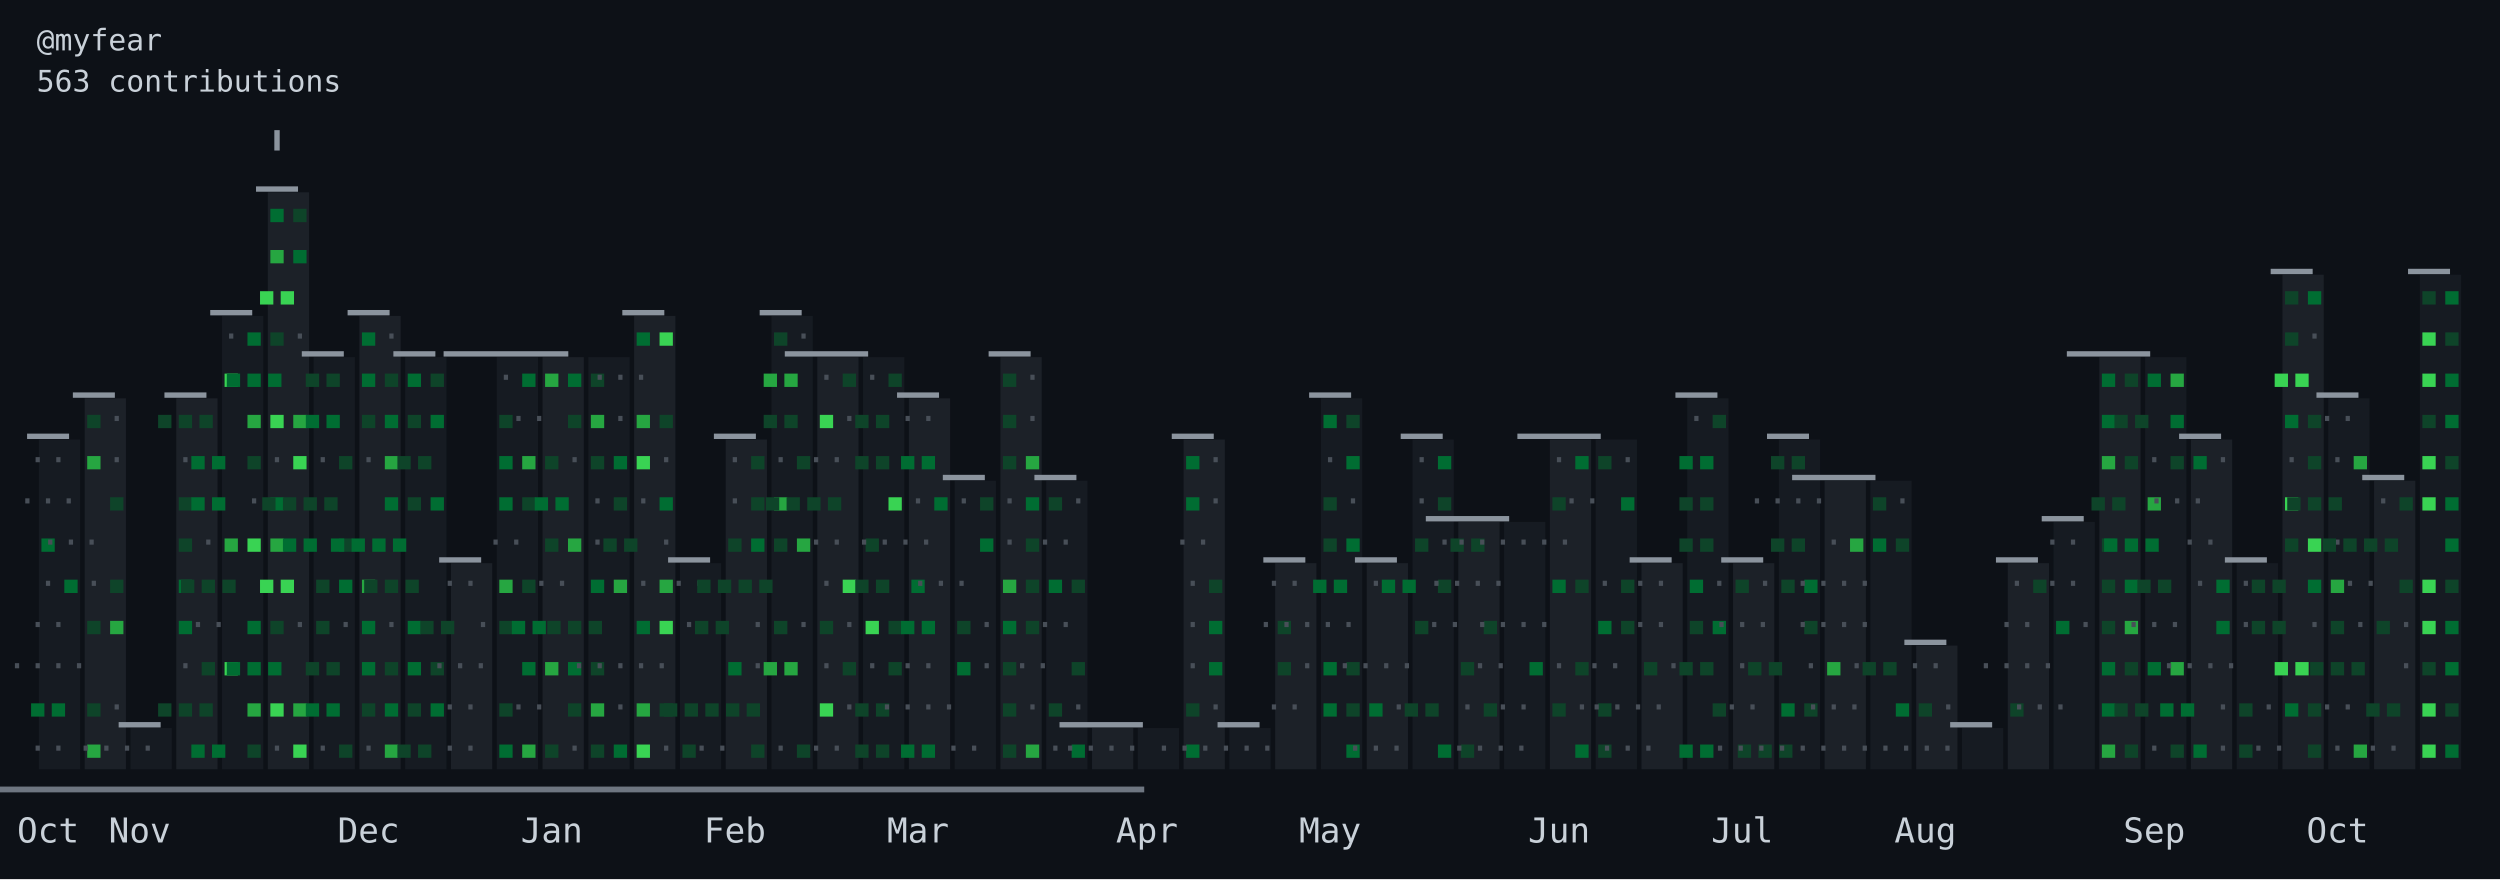
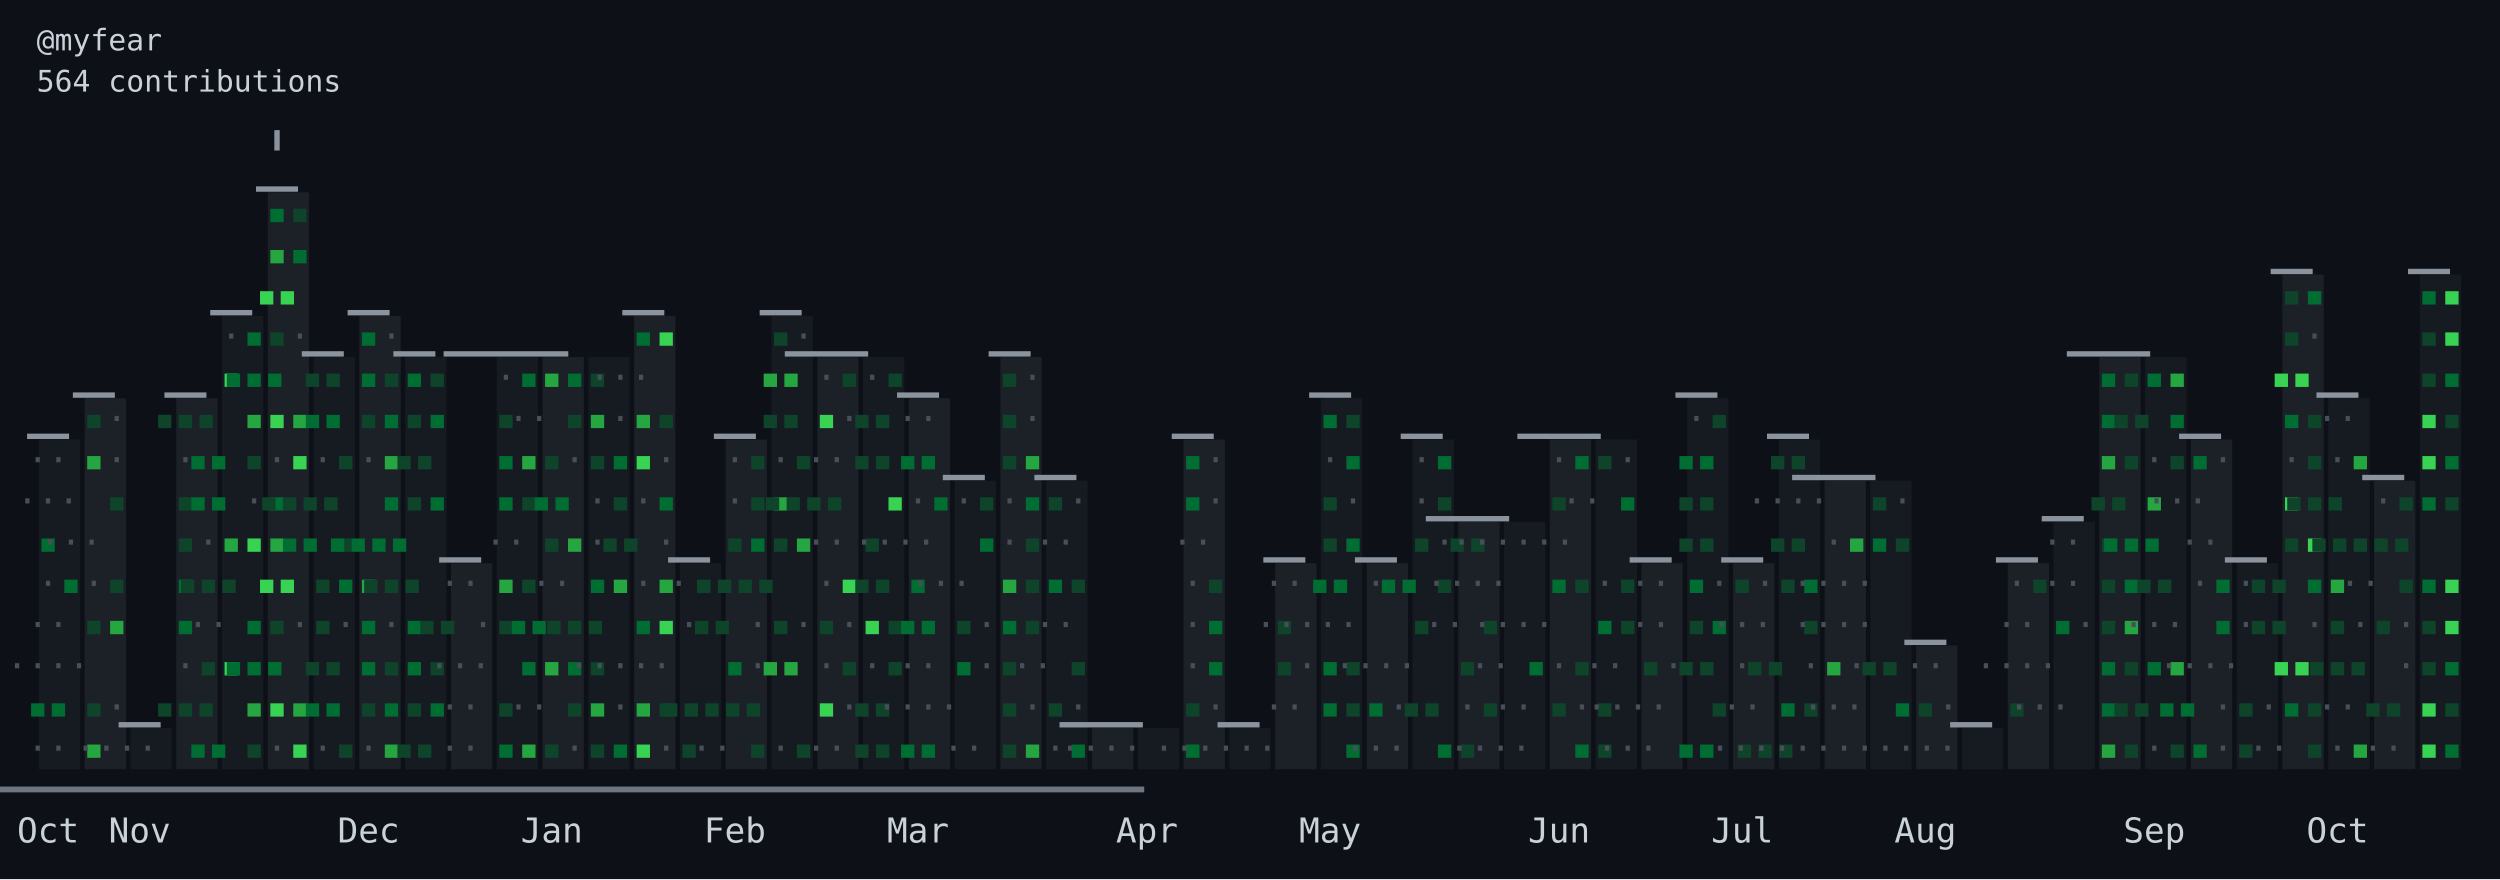
<svg xmlns="http://www.w3.org/2000/svg" width="1092" height="384" viewBox="0 0 1092 384" role="img" aria-labelledby="title desc">
  <rect width="100%" height="100%" fill="#0d1117" />
  <g font-family="ui-monospace, 'SF Mono', Menlo, Consolas, 'DejaVu Sans Mono', monospace" font-size="13" fill="#c9d1d9">
    <text x="16" y="22">@myfear</text>
-     <text x="16" y="40">563 contributions</text>
+     <text x="16" y="40">564 contributions</text>
  </g>
  <rect x="117" y="84" width="18" height="252" fill="#1c2128" />
  <rect x="997" y="120" width="18" height="216" fill="#1c2128" />
  <rect x="1057" y="120" width="18" height="216" fill="#161b22" />
  <rect x="97" y="138" width="18" height="198" fill="#161b22" />
  <rect x="157" y="138" width="18" height="198" fill="#1c2128" />
  <rect x="277" y="138" width="18" height="198" fill="#1c2128" />
  <rect x="337" y="138" width="18" height="198" fill="#161b22" />
  <rect x="137" y="156" width="18" height="180" fill="#161b22" />
  <rect x="177" y="156" width="18" height="180" fill="#161b22" />
  <rect x="217" y="156" width="18" height="180" fill="#161b22" />
  <rect x="237" y="156" width="18" height="180" fill="#1c2128" />
  <rect x="257" y="156" width="18" height="180" fill="#161b22" />
  <rect x="357" y="156" width="18" height="180" fill="#1c2128" />
  <rect x="377" y="156" width="18" height="180" fill="#161b22" />
  <rect x="437" y="156" width="18" height="180" fill="#1c2128" />
  <rect x="917" y="156" width="18" height="180" fill="#1c2128" />
  <rect x="937" y="156" width="18" height="180" fill="#161b22" />
  <rect x="37" y="174" width="18" height="162" fill="#1c2128" />
  <rect x="77" y="174" width="18" height="162" fill="#1c2128" />
  <rect x="397" y="174" width="18" height="162" fill="#1c2128" />
  <rect x="577" y="174" width="18" height="162" fill="#161b22" />
  <rect x="737" y="174" width="18" height="162" fill="#161b22" />
  <rect x="1017" y="174" width="18" height="162" fill="#161b22" />
  <rect x="17" y="192" width="18" height="144" fill="#161b22" />
  <rect x="317" y="192" width="18" height="144" fill="#1c2128" />
  <rect x="517" y="192" width="18" height="144" fill="#1c2128" />
  <rect x="617" y="192" width="18" height="144" fill="#161b22" />
  <rect x="677" y="192" width="18" height="144" fill="#1c2128" />
  <rect x="697" y="192" width="18" height="144" fill="#161b22" />
  <rect x="777" y="192" width="18" height="144" fill="#161b22" />
  <rect x="957" y="192" width="18" height="144" fill="#1c2128" />
  <rect x="417" y="210" width="18" height="126" fill="#161b22" />
  <rect x="457" y="210" width="18" height="126" fill="#161b22" />
  <rect x="797" y="210" width="18" height="126" fill="#1c2128" />
  <rect x="817" y="210" width="18" height="126" fill="#161b22" />
  <rect x="1037" y="210" width="18" height="126" fill="#1c2128" />
  <rect x="637" y="228" width="18" height="108" fill="#1c2128" />
  <rect x="657" y="228" width="18" height="108" fill="#161b22" />
  <rect x="897" y="228" width="18" height="108" fill="#161b22" />
  <rect x="197" y="246" width="18" height="90" fill="#1c2128" />
  <rect x="297" y="246" width="18" height="90" fill="#161b22" />
  <rect x="557" y="246" width="18" height="90" fill="#1c2128" />
  <rect x="597" y="246" width="18" height="90" fill="#1c2128" />
  <rect x="717" y="246" width="18" height="90" fill="#1c2128" />
  <rect x="757" y="246" width="18" height="90" fill="#1c2128" />
  <rect x="877" y="246" width="18" height="90" fill="#1c2128" />
  <rect x="977" y="246" width="18" height="90" fill="#161b22" />
  <rect x="837" y="282" width="18" height="54" fill="#1c2128" />
  <rect x="57" y="318" width="18" height="18" fill="#161b22" />
  <rect x="477" y="318" width="18" height="18" fill="#1c2128" />
  <rect x="497" y="318" width="18" height="18" fill="#161b22" />
  <rect x="537" y="318" width="18" height="18" fill="#161b22" />
  <rect x="857" y="318" width="18" height="18" fill="#161b22" />
  <g font-family="ui-monospace, 'SF Mono', Menlo, Consolas, 'DejaVu Sans Mono', monospace" font-size="15" text-anchor="middle">
    <text x="121" y="62" fill="#8b949e">╻</text>
    <text x="121 131" y="80" fill="#8b949e">▁▁</text>
    <text x="121" y="98" fill="#006d32">▪</text>
    <text x="131" y="98" fill="#0e4429">▪</text>
    <text x="121" y="116" fill="#26a641">▪</text>
    <text x="131" y="116" fill="#006d32">▪</text>
    <text x="1001 1011" y="116" fill="#8b949e">▁▁</text>
    <text x="1061 1071" y="116" fill="#8b949e">▁▁</text>
    <text x="101 111" y="134" fill="#8b949e">▁▁</text>
    <text x="121 131" y="134" fill="#39d353">▪▪</text>
    <text x="161 171" y="134" fill="#8b949e">▁▁</text>
    <text x="281 291" y="134" fill="#8b949e">▁▁</text>
    <text x="341 351" y="134" fill="#8b949e">▁▁</text>
    <text x="1001" y="134" fill="#0e4429">▪</text>
    <text x="1011" y="134" fill="#006d32">▪</text>
-     <text x="1061" y="134" fill="#0e4429">▪</text>
-     <text x="1071" y="134" fill="#006d32">▪</text>
+     <text x="1061" y="134" fill="#006d32">▪</text>
+     <text x="1071" y="134" fill="#39d353">▪</text>
    <text x="101" y="152" fill="#484f58">·</text>
    <text x="111" y="152" fill="#006d32">▪</text>
    <text x="121" y="152" fill="#0e4429">▪</text>
    <text x="131" y="152" fill="#484f58">·</text>
    <text x="141 151" y="152" fill="#8b949e">▁▁</text>
    <text x="161" y="152" fill="#006d32">▪</text>
    <text x="171" y="152" fill="#484f58">·</text>
    <text x="181 191" y="152" fill="#8b949e">▁▁</text>
    <text x="221 231 241 251 261 271" y="152" fill="#8b949e">▁▁▁▁▁▁</text>
    <text x="281" y="152" fill="#006d32">▪</text>
    <text x="291" y="152" fill="#39d353">▪</text>
    <text x="341" y="152" fill="#0e4429">▪</text>
    <text x="351" y="152" fill="#484f58">·</text>
    <text x="361 371 381 391" y="152" fill="#8b949e">▁▁▁▁</text>
    <text x="441 451" y="152" fill="#8b949e">▁▁</text>
    <text x="921 931 941 951" y="152" fill="#8b949e">▁▁▁▁</text>
    <text x="1001" y="152" fill="#0e4429">▪</text>
    <text x="1011" y="152" fill="#484f58">·</text>
-     <text x="1061" y="152" fill="#39d353">▪</text>
-     <text x="1071" y="152" fill="#0e4429">▪</text>
+     <text x="1061" y="152" fill="#0e4429">▪</text>
+     <text x="1071" y="152" fill="#39d353">▪</text>
    <text x="41 51" y="170" fill="#8b949e">▁▁</text>
    <text x="81 91" y="170" fill="#8b949e">▁▁</text>
    <text x="101" y="170" fill="#39d353">▪</text>
    <text x="111 121 131" y="170" fill="#006d32">▪▪▪</text>
    <text x="141 151" y="170" fill="#0e4429">▪▪</text>
    <text x="161" y="170" fill="#006d32">▪</text>
    <text x="171" y="170" fill="#0e4429">▪</text>
    <text x="181" y="170" fill="#006d32">▪</text>
    <text x="191" y="170" fill="#0e4429">▪</text>
    <text x="221" y="170" fill="#484f58">·</text>
    <text x="231" y="170" fill="#006d32">▪</text>
    <text x="241" y="170" fill="#26a641">▪</text>
    <text x="251" y="170" fill="#006d32">▪</text>
    <text x="261" y="170" fill="#0e4429">▪</text>
    <text x="271 281 291" y="170" fill="#484f58">···</text>
    <text x="341 351" y="170" fill="#26a641">▪▪</text>
    <text x="361" y="170" fill="#484f58">·</text>
    <text x="371" y="170" fill="#0e4429">▪</text>
    <text x="381" y="170" fill="#484f58">·</text>
    <text x="391" y="170" fill="#0e4429">▪</text>
    <text x="401 411" y="170" fill="#8b949e">▁▁</text>
    <text x="441" y="170" fill="#0e4429">▪</text>
    <text x="451" y="170" fill="#484f58">·</text>
    <text x="581 591" y="170" fill="#8b949e">▁▁</text>
    <text x="741 751" y="170" fill="#8b949e">▁▁</text>
    <text x="921" y="170" fill="#006d32">▪</text>
    <text x="931" y="170" fill="#0e4429">▪</text>
    <text x="941" y="170" fill="#006d32">▪</text>
    <text x="951" y="170" fill="#26a641">▪</text>
    <text x="1001 1011" y="170" fill="#39d353">▪▪</text>
    <text x="1021 1031" y="170" fill="#8b949e">▁▁</text>
-     <text x="1061" y="170" fill="#39d353">▪</text>
+     <text x="1061" y="170" fill="#0e4429">▪</text>
    <text x="1071" y="170" fill="#006d32">▪</text>
    <text x="21 31" y="188" fill="#8b949e">▁▁</text>
    <text x="41" y="188" fill="#0e4429">▪</text>
    <text x="51" y="188" fill="#484f58">·</text>
    <text x="81 91 101" y="188" fill="#0e4429">▪▪▪</text>
    <text x="111" y="188" fill="#26a641">▪</text>
    <text x="121" y="188" fill="#39d353">▪</text>
    <text x="131" y="188" fill="#26a641">▪</text>
    <text x="141 151" y="188" fill="#006d32">▪▪</text>
    <text x="161" y="188" fill="#0e4429">▪</text>
    <text x="171" y="188" fill="#006d32">▪</text>
    <text x="181" y="188" fill="#0e4429">▪</text>
    <text x="191" y="188" fill="#006d32">▪</text>
    <text x="221" y="188" fill="#0e4429">▪</text>
    <text x="231 241" y="188" fill="#484f58">··</text>
    <text x="251" y="188" fill="#0e4429">▪</text>
    <text x="261" y="188" fill="#26a641">▪</text>
    <text x="271" y="188" fill="#484f58">·</text>
    <text x="281" y="188" fill="#26a641">▪</text>
    <text x="291" y="188" fill="#0e4429">▪</text>
    <text x="321 331" y="188" fill="#8b949e">▁▁</text>
    <text x="341 351" y="188" fill="#0e4429">▪▪</text>
    <text x="361" y="188" fill="#39d353">▪</text>
    <text x="371" y="188" fill="#484f58">·</text>
    <text x="381 391" y="188" fill="#0e4429">▪▪</text>
    <text x="401 411" y="188" fill="#484f58">··</text>
    <text x="441" y="188" fill="#0e4429">▪</text>
    <text x="451" y="188" fill="#484f58">·</text>
    <text x="521 531" y="188" fill="#8b949e">▁▁</text>
    <text x="581" y="188" fill="#006d32">▪</text>
    <text x="591" y="188" fill="#0e4429">▪</text>
    <text x="621 631" y="188" fill="#8b949e">▁▁</text>
    <text x="681 691 701 711" y="188" fill="#8b949e">▁▁▁▁</text>
    <text x="741" y="188" fill="#484f58">·</text>
    <text x="751" y="188" fill="#0e4429">▪</text>
    <text x="781 791" y="188" fill="#8b949e">▁▁</text>
    <text x="921" y="188" fill="#006d32">▪</text>
    <text x="931 941" y="188" fill="#0e4429">▪▪</text>
    <text x="951" y="188" fill="#006d32">▪</text>
    <text x="961 971" y="188" fill="#8b949e">▁▁</text>
    <text x="1001" y="188" fill="#006d32">▪</text>
    <text x="1011" y="188" fill="#0e4429">▪</text>
    <text x="1021 1031" y="188" fill="#484f58">··</text>
-     <text x="1061" y="188" fill="#0e4429">▪</text>
-     <text x="1071" y="188" fill="#006d32">▪</text>
+     <text x="1061" y="188" fill="#39d353">▪</text>
+     <text x="1071" y="188" fill="#0e4429">▪</text>
    <text x="21 31" y="206" fill="#484f58">··</text>
    <text x="41" y="206" fill="#26a641">▪</text>
    <text x="51" y="206" fill="#484f58">·</text>
    <text x="81" y="206" fill="#484f58">·</text>
    <text x="91 101" y="206" fill="#006d32">▪▪</text>
    <text x="111" y="206" fill="#0e4429">▪</text>
    <text x="121" y="206" fill="#484f58">·</text>
    <text x="131" y="206" fill="#39d353">▪</text>
    <text x="141" y="206" fill="#484f58">·</text>
    <text x="151" y="206" fill="#0e4429">▪</text>
    <text x="161" y="206" fill="#484f58">·</text>
    <text x="171" y="206" fill="#26a641">▪</text>
    <text x="181 191" y="206" fill="#0e4429">▪▪</text>
    <text x="221" y="206" fill="#006d32">▪</text>
    <text x="231" y="206" fill="#26a641">▪</text>
    <text x="241" y="206" fill="#0e4429">▪</text>
    <text x="251" y="206" fill="#484f58">·</text>
    <text x="261" y="206" fill="#0e4429">▪</text>
    <text x="271" y="206" fill="#006d32">▪</text>
    <text x="281" y="206" fill="#39d353">▪</text>
    <text x="291" y="206" fill="#484f58">·</text>
    <text x="321" y="206" fill="#484f58">·</text>
    <text x="331" y="206" fill="#0e4429">▪</text>
    <text x="341" y="206" fill="#484f58">·</text>
    <text x="351" y="206" fill="#0e4429">▪</text>
    <text x="361 371" y="206" fill="#484f58">··</text>
    <text x="381 391" y="206" fill="#0e4429">▪▪</text>
    <text x="401 411" y="206" fill="#006d32">▪▪</text>
    <text x="421 431" y="206" fill="#8b949e">▁▁</text>
    <text x="441" y="206" fill="#0e4429">▪</text>
    <text x="451" y="206" fill="#26a641">▪</text>
    <text x="461 471" y="206" fill="#8b949e">▁▁</text>
    <text x="521" y="206" fill="#006d32">▪</text>
    <text x="531" y="206" fill="#484f58">·</text>
    <text x="581" y="206" fill="#484f58">·</text>
    <text x="591" y="206" fill="#006d32">▪</text>
    <text x="621" y="206" fill="#484f58">·</text>
    <text x="631" y="206" fill="#006d32">▪</text>
    <text x="681" y="206" fill="#484f58">·</text>
    <text x="691" y="206" fill="#006d32">▪</text>
    <text x="701" y="206" fill="#0e4429">▪</text>
    <text x="711" y="206" fill="#484f58">·</text>
    <text x="741 751" y="206" fill="#006d32">▪▪</text>
    <text x="781 791" y="206" fill="#0e4429">▪▪</text>
    <text x="801 811 821 831" y="206" fill="#8b949e">▁▁▁▁</text>
    <text x="921" y="206" fill="#26a641">▪</text>
    <text x="931" y="206" fill="#0e4429">▪</text>
    <text x="941" y="206" fill="#484f58">·</text>
    <text x="951" y="206" fill="#0e4429">▪</text>
    <text x="961" y="206" fill="#006d32">▪</text>
    <text x="971" y="206" fill="#484f58">·</text>
    <text x="1001" y="206" fill="#484f58">·</text>
    <text x="1011" y="206" fill="#0e4429">▪</text>
    <text x="1021" y="206" fill="#484f58">·</text>
    <text x="1031" y="206" fill="#26a641">▪</text>
    <text x="1041 1051" y="206" fill="#8b949e">▁▁</text>
    <text x="1061" y="206" fill="#39d353">▪</text>
-     <text x="1071" y="206" fill="#0e4429">▪</text>
+     <text x="1071" y="206" fill="#006d32">▪</text>
    <text x="21 31 41" y="224" fill="#484f58">···</text>
    <text x="51" y="224" fill="#0e4429">▪</text>
    <text x="81" y="224" fill="#0e4429">▪</text>
    <text x="91 101" y="224" fill="#006d32">▪▪</text>
    <text x="111" y="224" fill="#484f58">·</text>
    <text x="121" y="224" fill="#006d32">▪</text>
    <text x="131 141 151 161" y="224" fill="#0e4429">▪▪▪▪</text>
    <text x="171" y="224" fill="#006d32">▪</text>
    <text x="181" y="224" fill="#0e4429">▪</text>
    <text x="191" y="224" fill="#006d32">▪</text>
    <text x="221" y="224" fill="#006d32">▪</text>
    <text x="231" y="224" fill="#0e4429">▪</text>
    <text x="241 251" y="224" fill="#006d32">▪▪</text>
    <text x="261" y="224" fill="#484f58">·</text>
    <text x="271" y="224" fill="#0e4429">▪</text>
    <text x="281" y="224" fill="#484f58">·</text>
    <text x="291" y="224" fill="#006d32">▪</text>
    <text x="321" y="224" fill="#484f58">·</text>
    <text x="331" y="224" fill="#0e4429">▪</text>
    <text x="341" y="224" fill="#26a641">▪</text>
    <text x="351 361 371 381" y="224" fill="#0e4429">▪▪▪▪</text>
    <text x="391" y="224" fill="#39d353">▪</text>
    <text x="401" y="224" fill="#484f58">·</text>
    <text x="411" y="224" fill="#006d32">▪</text>
    <text x="421" y="224" fill="#484f58">·</text>
    <text x="431" y="224" fill="#0e4429">▪</text>
    <text x="441" y="224" fill="#484f58">·</text>
    <text x="451" y="224" fill="#006d32">▪</text>
    <text x="461" y="224" fill="#0e4429">▪</text>
    <text x="471" y="224" fill="#484f58">·</text>
    <text x="521" y="224" fill="#006d32">▪</text>
    <text x="531" y="224" fill="#484f58">·</text>
    <text x="581" y="224" fill="#0e4429">▪</text>
    <text x="591" y="224" fill="#484f58">·</text>
    <text x="621" y="224" fill="#484f58">·</text>
    <text x="631" y="224" fill="#0e4429">▪</text>
    <text x="641 651 661 671" y="224" fill="#8b949e">▁▁▁▁</text>
    <text x="681" y="224" fill="#0e4429">▪</text>
    <text x="691 701" y="224" fill="#484f58">··</text>
    <text x="711" y="224" fill="#006d32">▪</text>
    <text x="741 751" y="224" fill="#0e4429">▪▪</text>
    <text x="781 791 801 811" y="224" fill="#484f58">····</text>
    <text x="821" y="224" fill="#0e4429">▪</text>
    <text x="831" y="224" fill="#484f58">·</text>
    <text x="901 911" y="224" fill="#8b949e">▁▁</text>
    <text x="921 931" y="224" fill="#0e4429">▪▪</text>
    <text x="941" y="224" fill="#26a641">▪</text>
    <text x="951 961 971" y="224" fill="#484f58">···</text>
    <text x="1001" y="224" fill="#39d353">▪</text>
    <text x="1011 1021 1031" y="224" fill="#0e4429">▪▪▪</text>
    <text x="1041" y="224" fill="#484f58">·</text>
    <text x="1051" y="224" fill="#0e4429">▪</text>
-     <text x="1061" y="224" fill="#39d353">▪</text>
-     <text x="1071" y="224" fill="#006d32">▪</text>
+     <text x="1061" y="224" fill="#006d32">▪</text>
+     <text x="1071" y="224" fill="#0e4429">▪</text>
    <text x="21" y="242" fill="#006d32">▪</text>
    <text x="31 41 51" y="242" fill="#484f58">···</text>
    <text x="81" y="242" fill="#0e4429">▪</text>
    <text x="91" y="242" fill="#484f58">·</text>
    <text x="101" y="242" fill="#26a641">▪</text>
    <text x="111" y="242" fill="#39d353">▪</text>
    <text x="121" y="242" fill="#26a641">▪</text>
    <text x="131 141" y="242" fill="#006d32">▪▪</text>
    <text x="151" y="242" fill="#0e4429">▪</text>
    <text x="161 171 181 191" y="242" fill="#006d32">▪▪▪▪</text>
    <text x="201 211" y="242" fill="#8b949e">▁▁</text>
    <text x="221 231" y="242" fill="#484f58">··</text>
    <text x="241" y="242" fill="#0e4429">▪</text>
    <text x="251" y="242" fill="#26a641">▪</text>
    <text x="261" y="242" fill="#484f58">·</text>
    <text x="271 281" y="242" fill="#0e4429">▪▪</text>
    <text x="291" y="242" fill="#484f58">·</text>
    <text x="301 311" y="242" fill="#8b949e">▁▁</text>
    <text x="321" y="242" fill="#0e4429">▪</text>
    <text x="331" y="242" fill="#006d32">▪</text>
    <text x="341" y="242" fill="#0e4429">▪</text>
    <text x="351" y="242" fill="#26a641">▪</text>
    <text x="361 371" y="242" fill="#484f58">··</text>
    <text x="381" y="242" fill="#0e4429">▪</text>
    <text x="391 401 411 421" y="242" fill="#484f58">····</text>
    <text x="431" y="242" fill="#006d32">▪</text>
    <text x="441" y="242" fill="#484f58">·</text>
    <text x="451" y="242" fill="#0e4429">▪</text>
    <text x="461 471" y="242" fill="#484f58">··</text>
    <text x="521 531" y="242" fill="#484f58">··</text>
    <text x="561 571" y="242" fill="#8b949e">▁▁</text>
    <text x="581" y="242" fill="#0e4429">▪</text>
    <text x="591" y="242" fill="#006d32">▪</text>
    <text x="601 611" y="242" fill="#8b949e">▁▁</text>
    <text x="621" y="242" fill="#0e4429">▪</text>
    <text x="631" y="242" fill="#484f58">·</text>
    <text x="641 651" y="242" fill="#0e4429">▪▪</text>
    <text x="661 671 681 691 701 711" y="242" fill="#484f58">······</text>
    <text x="721 731" y="242" fill="#8b949e">▁▁</text>
    <text x="741 751" y="242" fill="#0e4429">▪▪</text>
    <text x="761 771" y="242" fill="#8b949e">▁▁</text>
    <text x="781 791" y="242" fill="#0e4429">▪▪</text>
    <text x="801" y="242" fill="#484f58">·</text>
    <text x="811" y="242" fill="#26a641">▪</text>
    <text x="821" y="242" fill="#006d32">▪</text>
    <text x="831" y="242" fill="#0e4429">▪</text>
    <text x="881 891" y="242" fill="#8b949e">▁▁</text>
    <text x="901 911" y="242" fill="#484f58">··</text>
    <text x="921" y="242" fill="#0e4429">▪</text>
    <text x="931 941 951" y="242" fill="#006d32">▪▪▪</text>
    <text x="961 971" y="242" fill="#484f58">··</text>
    <text x="981 991" y="242" fill="#8b949e">▁▁</text>
    <text x="1001" y="242" fill="#0e4429">▪</text>
    <text x="1011" y="242" fill="#39d353">▪</text>
    <text x="1021" y="242" fill="#484f58">·</text>
-     <text x="1031 1041 1051 1061" y="242" fill="#0e4429">▪▪▪▪</text>
-     <text x="1071" y="242" fill="#006d32">▪</text>
+     <text x="1031 1041 1051 1061 1071" y="242" fill="#0e4429">▪▪▪▪▪</text>
    <text x="21" y="260" fill="#484f58">·</text>
    <text x="31" y="260" fill="#006d32">▪</text>
    <text x="41" y="260" fill="#484f58">·</text>
    <text x="51" y="260" fill="#0e4429">▪</text>
    <text x="81" y="260" fill="#006d32">▪</text>
    <text x="91 101 111" y="260" fill="#0e4429">▪▪▪</text>
    <text x="121 131" y="260" fill="#39d353">▪▪</text>
    <text x="141" y="260" fill="#0e4429">▪</text>
    <text x="151" y="260" fill="#006d32">▪</text>
    <text x="161" y="260" fill="#26a641">▪</text>
    <text x="171 181 191" y="260" fill="#0e4429">▪▪▪</text>
    <text x="201 211" y="260" fill="#484f58">··</text>
    <text x="221" y="260" fill="#26a641">▪</text>
    <text x="231" y="260" fill="#0e4429">▪</text>
    <text x="241 251" y="260" fill="#484f58">··</text>
    <text x="261" y="260" fill="#006d32">▪</text>
    <text x="271" y="260" fill="#26a641">▪</text>
    <text x="281" y="260" fill="#484f58">·</text>
    <text x="291" y="260" fill="#26a641">▪</text>
    <text x="301 311" y="260" fill="#484f58">··</text>
    <text x="321 331 341 351" y="260" fill="#0e4429">▪▪▪▪</text>
    <text x="361" y="260" fill="#484f58">·</text>
    <text x="371" y="260" fill="#39d353">▪</text>
    <text x="381 391" y="260" fill="#0e4429">▪▪</text>
    <text x="401" y="260" fill="#006d32">▪</text>
    <text x="411 421 431" y="260" fill="#484f58">···</text>
    <text x="441" y="260" fill="#26a641">▪</text>
    <text x="451" y="260" fill="#0e4429">▪</text>
    <text x="461" y="260" fill="#006d32">▪</text>
    <text x="471" y="260" fill="#0e4429">▪</text>
    <text x="521" y="260" fill="#484f58">·</text>
    <text x="531" y="260" fill="#0e4429">▪</text>
    <text x="561 571" y="260" fill="#484f58">··</text>
    <text x="581 591" y="260" fill="#006d32">▪▪</text>
    <text x="601" y="260" fill="#484f58">·</text>
    <text x="611 621" y="260" fill="#006d32">▪▪</text>
    <text x="631" y="260" fill="#0e4429">▪</text>
    <text x="641 651 661 671" y="260" fill="#484f58">····</text>
    <text x="681" y="260" fill="#006d32">▪</text>
    <text x="691" y="260" fill="#0e4429">▪</text>
    <text x="701" y="260" fill="#484f58">·</text>
    <text x="711" y="260" fill="#0e4429">▪</text>
    <text x="721 731" y="260" fill="#484f58">··</text>
    <text x="741" y="260" fill="#006d32">▪</text>
    <text x="751" y="260" fill="#484f58">·</text>
    <text x="761" y="260" fill="#0e4429">▪</text>
    <text x="771" y="260" fill="#484f58">·</text>
    <text x="781" y="260" fill="#0e4429">▪</text>
    <text x="791" y="260" fill="#006d32">▪</text>
    <text x="801 811 821 831" y="260" fill="#484f58">····</text>
    <text x="881" y="260" fill="#484f58">·</text>
    <text x="891" y="260" fill="#0e4429">▪</text>
    <text x="901 911" y="260" fill="#484f58">··</text>
    <text x="921" y="260" fill="#0e4429">▪</text>
    <text x="931" y="260" fill="#006d32">▪</text>
    <text x="941 951" y="260" fill="#0e4429">▪▪</text>
    <text x="961" y="260" fill="#484f58">·</text>
    <text x="971" y="260" fill="#006d32">▪</text>
    <text x="981" y="260" fill="#484f58">·</text>
    <text x="991 1001" y="260" fill="#0e4429">▪▪</text>
    <text x="1011" y="260" fill="#006d32">▪</text>
    <text x="1021" y="260" fill="#26a641">▪</text>
    <text x="1031 1041" y="260" fill="#484f58">··</text>
    <text x="1051" y="260" fill="#0e4429">▪</text>
-     <text x="1061" y="260" fill="#39d353">▪</text>
-     <text x="1071" y="260" fill="#0e4429">▪</text>
+     <text x="1061" y="260" fill="#006d32">▪</text>
+     <text x="1071" y="260" fill="#39d353">▪</text>
    <text x="21 31" y="278" fill="#484f58">··</text>
    <text x="41" y="278" fill="#0e4429">▪</text>
    <text x="51" y="278" fill="#26a641">▪</text>
    <text x="81" y="278" fill="#006d32">▪</text>
    <text x="91 101" y="278" fill="#484f58">··</text>
    <text x="111" y="278" fill="#006d32">▪</text>
    <text x="121" y="278" fill="#0e4429">▪</text>
    <text x="131" y="278" fill="#484f58">·</text>
    <text x="141" y="278" fill="#0e4429">▪</text>
    <text x="151" y="278" fill="#484f58">·</text>
    <text x="161" y="278" fill="#006d32">▪</text>
    <text x="171" y="278" fill="#484f58">·</text>
    <text x="181" y="278" fill="#006d32">▪</text>
    <text x="191 201" y="278" fill="#0e4429">▪▪</text>
    <text x="211" y="278" fill="#484f58">·</text>
    <text x="221" y="278" fill="#0e4429">▪</text>
    <text x="231 241" y="278" fill="#006d32">▪▪</text>
    <text x="251 261 271" y="278" fill="#0e4429">▪▪▪</text>
    <text x="281" y="278" fill="#006d32">▪</text>
    <text x="291" y="278" fill="#39d353">▪</text>
    <text x="301" y="278" fill="#484f58">·</text>
    <text x="311 321" y="278" fill="#0e4429">▪▪</text>
    <text x="331" y="278" fill="#484f58">·</text>
    <text x="341" y="278" fill="#0e4429">▪</text>
    <text x="351" y="278" fill="#484f58">·</text>
    <text x="361" y="278" fill="#0e4429">▪</text>
    <text x="371" y="278" fill="#484f58">·</text>
    <text x="381" y="278" fill="#39d353">▪</text>
    <text x="391" y="278" fill="#0e4429">▪</text>
    <text x="401 411" y="278" fill="#006d32">▪▪</text>
    <text x="421" y="278" fill="#0e4429">▪</text>
    <text x="431" y="278" fill="#484f58">·</text>
    <text x="441" y="278" fill="#006d32">▪</text>
    <text x="451" y="278" fill="#0e4429">▪</text>
    <text x="461 471" y="278" fill="#484f58">··</text>
    <text x="521" y="278" fill="#484f58">·</text>
    <text x="531" y="278" fill="#006d32">▪</text>
    <text x="561" y="278" fill="#0e4429">▪</text>
    <text x="571 581 591 601 611" y="278" fill="#484f58">·····</text>
    <text x="621" y="278" fill="#0e4429">▪</text>
    <text x="631 641" y="278" fill="#484f58">··</text>
    <text x="651" y="278" fill="#0e4429">▪</text>
    <text x="661 671 681 691" y="278" fill="#484f58">····</text>
    <text x="701" y="278" fill="#006d32">▪</text>
    <text x="711" y="278" fill="#0e4429">▪</text>
    <text x="721 731" y="278" fill="#484f58">··</text>
    <text x="741" y="278" fill="#0e4429">▪</text>
    <text x="751" y="278" fill="#006d32">▪</text>
    <text x="761 771 781" y="278" fill="#484f58">···</text>
    <text x="791" y="278" fill="#0e4429">▪</text>
    <text x="801 811 821 831" y="278" fill="#484f58">····</text>
    <text x="841 851" y="278" fill="#8b949e">▁▁</text>
    <text x="881 891" y="278" fill="#484f58">··</text>
    <text x="901" y="278" fill="#006d32">▪</text>
    <text x="911" y="278" fill="#484f58">·</text>
    <text x="921" y="278" fill="#0e4429">▪</text>
    <text x="931" y="278" fill="#26a641">▪</text>
    <text x="941 951 961" y="278" fill="#484f58">···</text>
    <text x="971" y="278" fill="#006d32">▪</text>
    <text x="981" y="278" fill="#484f58">·</text>
    <text x="991 1001" y="278" fill="#0e4429">▪▪</text>
    <text x="1011" y="278" fill="#484f58">·</text>
    <text x="1021" y="278" fill="#0e4429">▪</text>
    <text x="1031" y="278" fill="#484f58">·</text>
    <text x="1041" y="278" fill="#0e4429">▪</text>
    <text x="1051" y="278" fill="#484f58">·</text>
-     <text x="1061" y="278" fill="#39d353">▪</text>
-     <text x="1071" y="278" fill="#006d32">▪</text>
+     <text x="1061" y="278" fill="#0e4429">▪</text>
+     <text x="1071" y="278" fill="#39d353">▪</text>
    <text x="21 31 41 51" y="296" fill="#484f58">····</text>
    <text x="81" y="296" fill="#484f58">·</text>
    <text x="91" y="296" fill="#0e4429">▪</text>
    <text x="101" y="296" fill="#39d353">▪</text>
    <text x="111 121 131" y="296" fill="#006d32">▪▪▪</text>
    <text x="141 151" y="296" fill="#0e4429">▪▪</text>
    <text x="161" y="296" fill="#006d32">▪</text>
    <text x="171" y="296" fill="#0e4429">▪</text>
    <text x="181" y="296" fill="#006d32">▪</text>
    <text x="191" y="296" fill="#0e4429">▪</text>
    <text x="201 211 221" y="296" fill="#484f58">···</text>
    <text x="231" y="296" fill="#006d32">▪</text>
    <text x="241" y="296" fill="#26a641">▪</text>
    <text x="251" y="296" fill="#006d32">▪</text>
    <text x="261" y="296" fill="#0e4429">▪</text>
    <text x="271 281 291 301 311" y="296" fill="#484f58">·····</text>
    <text x="321" y="296" fill="#006d32">▪</text>
    <text x="331" y="296" fill="#484f58">·</text>
    <text x="341 351" y="296" fill="#26a641">▪▪</text>
    <text x="361" y="296" fill="#484f58">·</text>
    <text x="371" y="296" fill="#0e4429">▪</text>
    <text x="381" y="296" fill="#484f58">·</text>
    <text x="391" y="296" fill="#0e4429">▪</text>
    <text x="401 411" y="296" fill="#484f58">··</text>
    <text x="421" y="296" fill="#006d32">▪</text>
    <text x="431" y="296" fill="#484f58">·</text>
    <text x="441" y="296" fill="#0e4429">▪</text>
    <text x="451 461" y="296" fill="#484f58">··</text>
    <text x="471" y="296" fill="#0e4429">▪</text>
    <text x="521" y="296" fill="#484f58">·</text>
    <text x="531" y="296" fill="#006d32">▪</text>
    <text x="561" y="296" fill="#0e4429">▪</text>
    <text x="571" y="296" fill="#484f58">·</text>
    <text x="581" y="296" fill="#006d32">▪</text>
    <text x="591" y="296" fill="#0e4429">▪</text>
    <text x="601 611 621 631" y="296" fill="#484f58">····</text>
    <text x="641" y="296" fill="#0e4429">▪</text>
    <text x="651 661" y="296" fill="#484f58">··</text>
    <text x="671" y="296" fill="#006d32">▪</text>
    <text x="681" y="296" fill="#484f58">·</text>
    <text x="691" y="296" fill="#0e4429">▪</text>
    <text x="701 711" y="296" fill="#484f58">··</text>
    <text x="721" y="296" fill="#0e4429">▪</text>
    <text x="731" y="296" fill="#484f58">·</text>
    <text x="741 751" y="296" fill="#0e4429">▪▪</text>
    <text x="761" y="296" fill="#484f58">·</text>
    <text x="771 781" y="296" fill="#0e4429">▪▪</text>
    <text x="791" y="296" fill="#484f58">·</text>
    <text x="801" y="296" fill="#26a641">▪</text>
    <text x="811" y="296" fill="#484f58">·</text>
    <text x="821 831" y="296" fill="#0e4429">▪▪</text>
    <text x="841 851" y="296" fill="#484f58">··</text>
    <text x="881 891 901 911" y="296" fill="#484f58">····</text>
    <text x="921" y="296" fill="#006d32">▪</text>
    <text x="931" y="296" fill="#0e4429">▪</text>
    <text x="941" y="296" fill="#006d32">▪</text>
    <text x="951" y="296" fill="#26a641">▪</text>
    <text x="961 971 981 991" y="296" fill="#484f58">····</text>
    <text x="1001 1011" y="296" fill="#39d353">▪▪</text>
    <text x="1021 1031 1041" y="296" fill="#0e4429">▪▪▪</text>
    <text x="1051" y="296" fill="#484f58">·</text>
    <text x="1061" y="296" fill="#0e4429">▪</text>
    <text x="1071" y="296" fill="#006d32">▪</text>
    <text x="21 31" y="314" fill="#006d32">▪▪</text>
    <text x="41" y="314" fill="#0e4429">▪</text>
    <text x="51" y="314" fill="#484f58">·</text>
    <text x="61 71" y="314" fill="#8b949e">▁▁</text>
    <text x="81 91 101" y="314" fill="#0e4429">▪▪▪</text>
    <text x="111" y="314" fill="#26a641">▪</text>
    <text x="121" y="314" fill="#39d353">▪</text>
    <text x="131" y="314" fill="#26a641">▪</text>
    <text x="141 151" y="314" fill="#006d32">▪▪</text>
    <text x="161" y="314" fill="#0e4429">▪</text>
    <text x="171" y="314" fill="#006d32">▪</text>
    <text x="181" y="314" fill="#0e4429">▪</text>
    <text x="191" y="314" fill="#006d32">▪</text>
    <text x="201 211" y="314" fill="#484f58">··</text>
    <text x="221" y="314" fill="#0e4429">▪</text>
    <text x="231 241" y="314" fill="#484f58">··</text>
    <text x="251" y="314" fill="#0e4429">▪</text>
    <text x="261" y="314" fill="#26a641">▪</text>
    <text x="271" y="314" fill="#484f58">·</text>
    <text x="281" y="314" fill="#26a641">▪</text>
    <text x="291" y="314" fill="#0e4429">▪</text>
    <text x="301" y="314" fill="#484f58">·</text>
    <text x="311 321 331 341 351" y="314" fill="#0e4429">▪▪▪▪▪</text>
    <text x="361" y="314" fill="#39d353">▪</text>
    <text x="371" y="314" fill="#484f58">·</text>
    <text x="381 391" y="314" fill="#0e4429">▪▪</text>
    <text x="401 411 421 431" y="314" fill="#484f58">····</text>
    <text x="441" y="314" fill="#0e4429">▪</text>
    <text x="451" y="314" fill="#484f58">·</text>
    <text x="461" y="314" fill="#0e4429">▪</text>
    <text x="471" y="314" fill="#484f58">·</text>
    <text x="481 491 501 511" y="314" fill="#8b949e">▁▁▁▁</text>
    <text x="521" y="314" fill="#0e4429">▪</text>
    <text x="531" y="314" fill="#484f58">·</text>
    <text x="541 551" y="314" fill="#8b949e">▁▁</text>
    <text x="561 571" y="314" fill="#484f58">··</text>
    <text x="581" y="314" fill="#006d32">▪</text>
    <text x="591" y="314" fill="#0e4429">▪</text>
    <text x="601" y="314" fill="#006d32">▪</text>
    <text x="611" y="314" fill="#484f58">·</text>
    <text x="621 631" y="314" fill="#0e4429">▪▪</text>
    <text x="641" y="314" fill="#484f58">·</text>
    <text x="651" y="314" fill="#0e4429">▪</text>
    <text x="661 671" y="314" fill="#484f58">··</text>
    <text x="681" y="314" fill="#0e4429">▪</text>
    <text x="691" y="314" fill="#484f58">·</text>
    <text x="701" y="314" fill="#0e4429">▪</text>
    <text x="711 721 731 741" y="314" fill="#484f58">····</text>
    <text x="751" y="314" fill="#0e4429">▪</text>
    <text x="761 771" y="314" fill="#484f58">··</text>
    <text x="781" y="314" fill="#006d32">▪</text>
    <text x="791" y="314" fill="#0e4429">▪</text>
    <text x="801 811 821" y="314" fill="#484f58">···</text>
    <text x="831" y="314" fill="#006d32">▪</text>
    <text x="841" y="314" fill="#0e4429">▪</text>
    <text x="851" y="314" fill="#484f58">·</text>
    <text x="861 871" y="314" fill="#8b949e">▁▁</text>
    <text x="881" y="314" fill="#0e4429">▪</text>
    <text x="891 901 911" y="314" fill="#484f58">···</text>
    <text x="921" y="314" fill="#006d32">▪</text>
    <text x="931 941" y="314" fill="#0e4429">▪▪</text>
    <text x="951 961" y="314" fill="#006d32">▪▪</text>
    <text x="971" y="314" fill="#484f58">·</text>
    <text x="981" y="314" fill="#0e4429">▪</text>
    <text x="991" y="314" fill="#484f58">·</text>
    <text x="1001" y="314" fill="#006d32">▪</text>
    <text x="1011" y="314" fill="#0e4429">▪</text>
    <text x="1021 1031" y="314" fill="#484f58">··</text>
    <text x="1041 1051" y="314" fill="#0e4429">▪▪</text>
    <text x="1061" y="314" fill="#39d353">▪</text>
    <text x="1071" y="314" fill="#0e4429">▪</text>
    <text x="21 31" y="332" fill="#484f58">··</text>
    <text x="41" y="332" fill="#26a641">▪</text>
    <text x="51 61 71 81" y="332" fill="#484f58">····</text>
    <text x="91 101" y="332" fill="#006d32">▪▪</text>
    <text x="111" y="332" fill="#0e4429">▪</text>
    <text x="121" y="332" fill="#484f58">·</text>
    <text x="131" y="332" fill="#39d353">▪</text>
    <text x="141" y="332" fill="#484f58">·</text>
    <text x="151" y="332" fill="#0e4429">▪</text>
    <text x="161" y="332" fill="#484f58">·</text>
    <text x="171" y="332" fill="#26a641">▪</text>
    <text x="181 191" y="332" fill="#0e4429">▪▪</text>
    <text x="201 211" y="332" fill="#484f58">··</text>
    <text x="221" y="332" fill="#006d32">▪</text>
    <text x="231" y="332" fill="#26a641">▪</text>
    <text x="241" y="332" fill="#0e4429">▪</text>
    <text x="251" y="332" fill="#484f58">·</text>
    <text x="261" y="332" fill="#0e4429">▪</text>
    <text x="271" y="332" fill="#006d32">▪</text>
    <text x="281" y="332" fill="#39d353">▪</text>
    <text x="291" y="332" fill="#484f58">·</text>
    <text x="301" y="332" fill="#0e4429">▪</text>
    <text x="311 321" y="332" fill="#484f58">··</text>
    <text x="331" y="332" fill="#0e4429">▪</text>
    <text x="341" y="332" fill="#484f58">·</text>
    <text x="351" y="332" fill="#0e4429">▪</text>
    <text x="361 371" y="332" fill="#484f58">··</text>
    <text x="381 391" y="332" fill="#0e4429">▪▪</text>
    <text x="401 411" y="332" fill="#006d32">▪▪</text>
    <text x="421 431" y="332" fill="#484f58">··</text>
    <text x="441" y="332" fill="#0e4429">▪</text>
    <text x="451" y="332" fill="#26a641">▪</text>
    <text x="461" y="332" fill="#484f58">·</text>
    <text x="471" y="332" fill="#006d32">▪</text>
    <text x="481 491 501 511" y="332" fill="#484f58">····</text>
    <text x="521" y="332" fill="#006d32">▪</text>
    <text x="531 541 551 561 571 581" y="332" fill="#484f58">······</text>
    <text x="591" y="332" fill="#006d32">▪</text>
    <text x="601 611 621" y="332" fill="#484f58">···</text>
    <text x="631" y="332" fill="#006d32">▪</text>
    <text x="641" y="332" fill="#0e4429">▪</text>
    <text x="651 661 671 681" y="332" fill="#484f58">····</text>
    <text x="691" y="332" fill="#006d32">▪</text>
    <text x="701" y="332" fill="#0e4429">▪</text>
    <text x="711 721 731" y="332" fill="#484f58">···</text>
    <text x="741 751" y="332" fill="#006d32">▪▪</text>
    <text x="761" y="332" fill="#484f58">·</text>
    <text x="771 781 791" y="332" fill="#0e4429">▪▪▪</text>
    <text x="801 811 821 831 841 851 861 871 881 891 901 911" y="332" fill="#484f58">············</text>
    <text x="921" y="332" fill="#26a641">▪</text>
    <text x="931" y="332" fill="#0e4429">▪</text>
    <text x="941" y="332" fill="#484f58">·</text>
    <text x="951" y="332" fill="#0e4429">▪</text>
    <text x="961" y="332" fill="#006d32">▪</text>
    <text x="971" y="332" fill="#484f58">·</text>
    <text x="981" y="332" fill="#0e4429">▪</text>
    <text x="991 1001" y="332" fill="#484f58">··</text>
    <text x="1011" y="332" fill="#0e4429">▪</text>
    <text x="1021" y="332" fill="#484f58">·</text>
    <text x="1031" y="332" fill="#26a641">▪</text>
    <text x="1041 1051" y="332" fill="#484f58">··</text>
    <text x="1061" y="332" fill="#39d353">▪</text>
    <text x="1071" y="332" fill="#006d32">▪</text>
    <text x="21 31 41 51 61 71 81 91 101 111 121 131 141 151 161 171 181 191 201 211 221 231 241 251 261 271 281 291 301 311 321 331 341 351 361 371 381 391 401 411 421 431 441 451 461 471 481 491 501 511 521 531 541 551 561 571 581 591 601 611 621 631 641 651 661 671 681 691 701 711 721 731 741 751 761 771 781 791 801 811 821 831 841 851 861 871 881 891 901 911 921 931 941 951 961 971 981 991 1001 1011 1021 1031 1041 1051 1061 1071" y="350" fill="#6e7681">━━━━━━━━━━━━━━━━━━━━━━━━━━━━━━━━━━━━━━━━━━━━━━━━━━━━━━━━━━━━━━━━━━━━━━━━━━━━━━━━━━━━━━━━━━━━━━━━━━━━━━━━━━</text>
    <text x="21 31 41" y="368" fill="#c9d1d9">Oct</text>
    <text x="61 71 81" y="368" fill="#c9d1d9">Nov</text>
    <text x="161 171 181" y="368" fill="#c9d1d9">Dec</text>
    <text x="241 251 261" y="368" fill="#c9d1d9">Jan</text>
    <text x="321 331 341" y="368" fill="#c9d1d9">Feb</text>
    <text x="401 411 421" y="368" fill="#c9d1d9">Mar</text>
    <text x="501 511 521" y="368" fill="#c9d1d9">Apr</text>
    <text x="581 591 601" y="368" fill="#c9d1d9">May</text>
    <text x="681 691 701" y="368" fill="#c9d1d9">Jun</text>
    <text x="761 771 781" y="368" fill="#c9d1d9">Jul</text>
    <text x="841 851 861" y="368" fill="#c9d1d9">Aug</text>
    <text x="941 951 961" y="368" fill="#c9d1d9">Sep</text>
    <text x="1021 1031 1041" y="368" fill="#c9d1d9">Oct</text>
  </g>
</svg>
